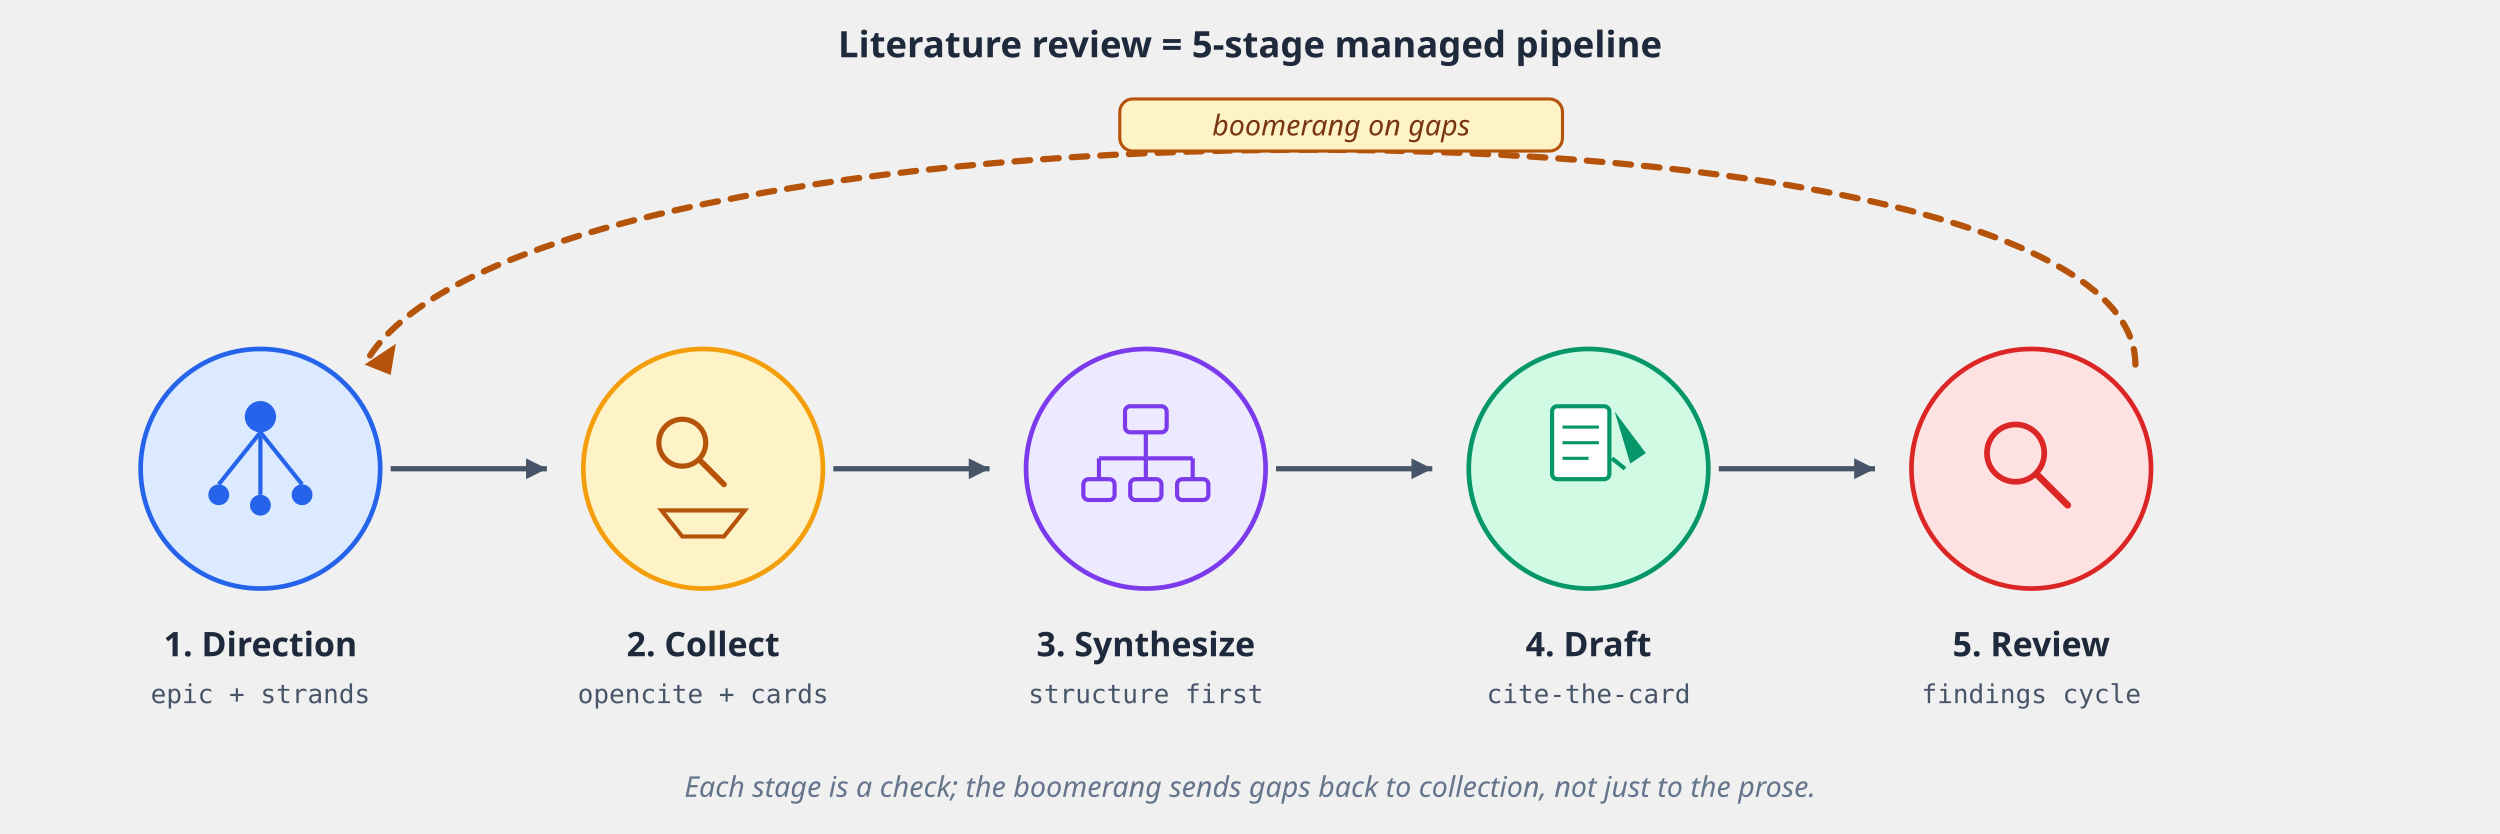
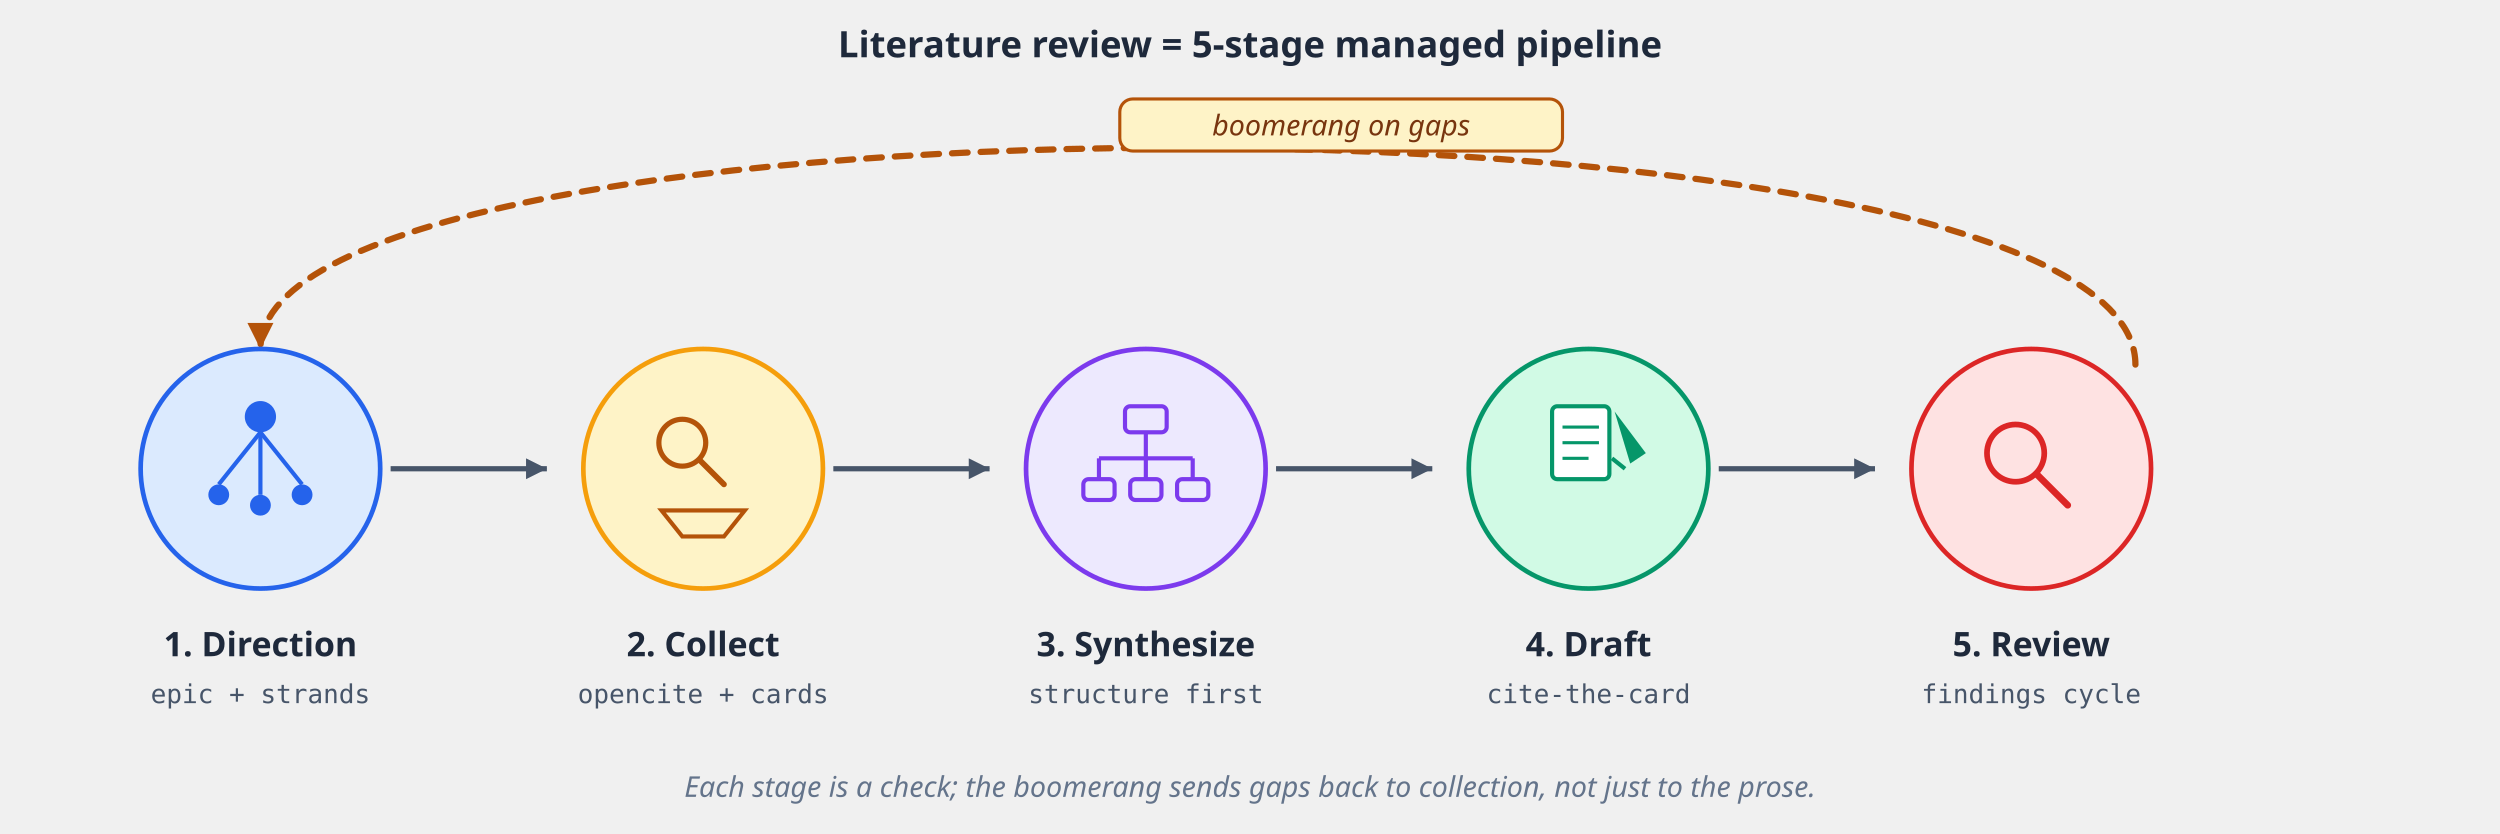
<svg xmlns="http://www.w3.org/2000/svg" viewBox="0 0 960 320" width="960" height="320">
  <text x="480" y="22" font-family="sans-serif" font-size="14" fill="#1E293B" font-weight="bold" text-anchor="middle">Literature review = 5-stage managed pipeline</text>
-   <path d="M820 140 C 820 30, 200 30, 140 140" fill="none" stroke="#B45309" stroke-width="2.4" stroke-dasharray="6,5" stroke-linecap="round" />
-   <polygon points="140,140 152,132 150,144" fill="#B45309" />
+   <path d="M820 140 C 820 30, 100 30, 100 134" fill="none" stroke="#B45309" stroke-width="2.4" stroke-dasharray="6,5" stroke-linecap="round" />
+   <polygon points="100,134 95,124 105,124" fill="#B45309" />
  <rect x="430" y="38" width="170" height="20" rx="5" fill="#FEF3C7" stroke="#B45309" stroke-width="1.2" />
  <text x="515" y="52" font-family="sans-serif" font-size="11" fill="#78350F" font-style="italic" text-anchor="middle">boomerang on gaps</text>
  <g>
    <circle cx="100" cy="180" r="46" fill="#DBEAFE" stroke="#2563EB" stroke-width="1.8" />
    <circle cx="100" cy="160" r="6" fill="#2563EB" />
    <line x1="100" y1="166" x2="84" y2="186" stroke="#2563EB" stroke-width="1.6" />
    <line x1="100" y1="166" x2="100" y2="190" stroke="#2563EB" stroke-width="1.6" />
    <line x1="100" y1="166" x2="116" y2="186" stroke="#2563EB" stroke-width="1.6" />
    <circle cx="84" cy="190" r="4" fill="#2563EB" />
    <circle cx="100" cy="194" r="4" fill="#2563EB" />
    <circle cx="116" cy="190" r="4" fill="#2563EB" />
    <text x="100" y="252" font-family="sans-serif" font-size="13" fill="#1E293B" font-weight="bold" text-anchor="middle">1. Direction</text>
    <text x="100" y="270" font-family="monospace" font-size="10" fill="#475569" text-anchor="middle">epic + strands</text>
  </g>
  <path d="M150 180 L210 180" fill="none" stroke="#475569" stroke-width="2" />
  <polygon points="210,180 202,176 202,184" fill="#475569" />
  <g>
    <circle cx="270" cy="180" r="46" fill="#FEF3C7" stroke="#F59E0B" stroke-width="1.8" />
    <circle cx="262" cy="170" r="9" fill="none" stroke="#B45309" stroke-width="2" />
    <line x1="269" y1="177" x2="278" y2="186" stroke="#B45309" stroke-width="2.2" stroke-linecap="round" />
    <path d="M254 196 L286 196 L278 206 L262 206 Z" fill="none" stroke="#B45309" stroke-width="1.6" />
    <text x="270" y="252" font-family="sans-serif" font-size="13" fill="#1E293B" font-weight="bold" text-anchor="middle">2. Collect</text>
    <text x="270" y="270" font-family="monospace" font-size="10" fill="#475569" text-anchor="middle">opencite + cards</text>
  </g>
  <path d="M320 180 L380 180" fill="none" stroke="#475569" stroke-width="2" />
  <polygon points="380,180 372,176 372,184" fill="#475569" />
  <g>
    <circle cx="440" cy="180" r="46" fill="#EDE9FE" stroke="#7C3AED" stroke-width="1.8" />
    <rect x="432" y="156" width="16" height="10" rx="2" fill="none" stroke="#7C3AED" stroke-width="1.6" />
    <line x1="440" y1="166" x2="440" y2="176" stroke="#7C3AED" stroke-width="1.6" />
    <line x1="422" y1="176" x2="458" y2="176" stroke="#7C3AED" stroke-width="1.6" />
    <line x1="422" y1="176" x2="422" y2="184" stroke="#7C3AED" stroke-width="1.6" />
    <line x1="440" y1="176" x2="440" y2="184" stroke="#7C3AED" stroke-width="1.6" />
    <line x1="458" y1="176" x2="458" y2="184" stroke="#7C3AED" stroke-width="1.6" />
    <rect x="416" y="184" width="12" height="8" rx="2" fill="none" stroke="#7C3AED" stroke-width="1.6" />
    <rect x="434" y="184" width="12" height="8" rx="2" fill="none" stroke="#7C3AED" stroke-width="1.6" />
    <rect x="452" y="184" width="12" height="8" rx="2" fill="none" stroke="#7C3AED" stroke-width="1.6" />
    <text x="440" y="252" font-family="sans-serif" font-size="13" fill="#1E293B" font-weight="bold" text-anchor="middle">3. Synthesize</text>
    <text x="440" y="270" font-family="monospace" font-size="10" fill="#475569" text-anchor="middle">structure first</text>
  </g>
  <path d="M490 180 L550 180" fill="none" stroke="#475569" stroke-width="2" />
  <polygon points="550,180 542,176 542,184" fill="#475569" />
  <g>
    <circle cx="610" cy="180" r="46" fill="#D1FAE5" stroke="#059669" stroke-width="1.8" />
    <rect x="596" y="156" width="22" height="28" rx="2" fill="#FFFFFF" stroke="#059669" stroke-width="1.6" />
    <line x1="600" y1="164" x2="614" y2="164" stroke="#059669" stroke-width="1.2" />
    <line x1="600" y1="170" x2="614" y2="170" stroke="#059669" stroke-width="1.2" />
    <line x1="600" y1="176" x2="610" y2="176" stroke="#059669" stroke-width="1.2" />
    <path d="M620 158 L632 174 L626 178 Z" fill="#059669" />
    <line x1="619" y1="176" x2="624" y2="180" stroke="#059669" stroke-width="1.6" />
    <text x="610" y="252" font-family="sans-serif" font-size="13" fill="#1E293B" font-weight="bold" text-anchor="middle">4. Draft</text>
    <text x="610" y="270" font-family="monospace" font-size="10" fill="#475569" text-anchor="middle">cite-the-card</text>
  </g>
  <path d="M660 180 L720 180" fill="none" stroke="#475569" stroke-width="2" />
  <polygon points="720,180 712,176 712,184" fill="#475569" />
  <g>
    <circle cx="780" cy="180" r="46" fill="#FEE2E2" stroke="#DC2626" stroke-width="1.8" />
    <circle cx="774" cy="174" r="11" fill="none" stroke="#DC2626" stroke-width="2.2" />
    <line x1="782" y1="182" x2="794" y2="194" stroke="#DC2626" stroke-width="2.6" stroke-linecap="round" />
    <text x="780" y="252" font-family="sans-serif" font-size="13" fill="#1E293B" font-weight="bold" text-anchor="middle">5. Review</text>
    <text x="780" y="270" font-family="monospace" font-size="10" fill="#475569" text-anchor="middle">findings cycle</text>
  </g>
  <text x="480" y="306" font-family="sans-serif" font-size="11" fill="#64748B" font-style="italic" text-anchor="middle">Each stage is a check; the boomerang sends gaps back to collection, not just to the prose.</text>
</svg>
